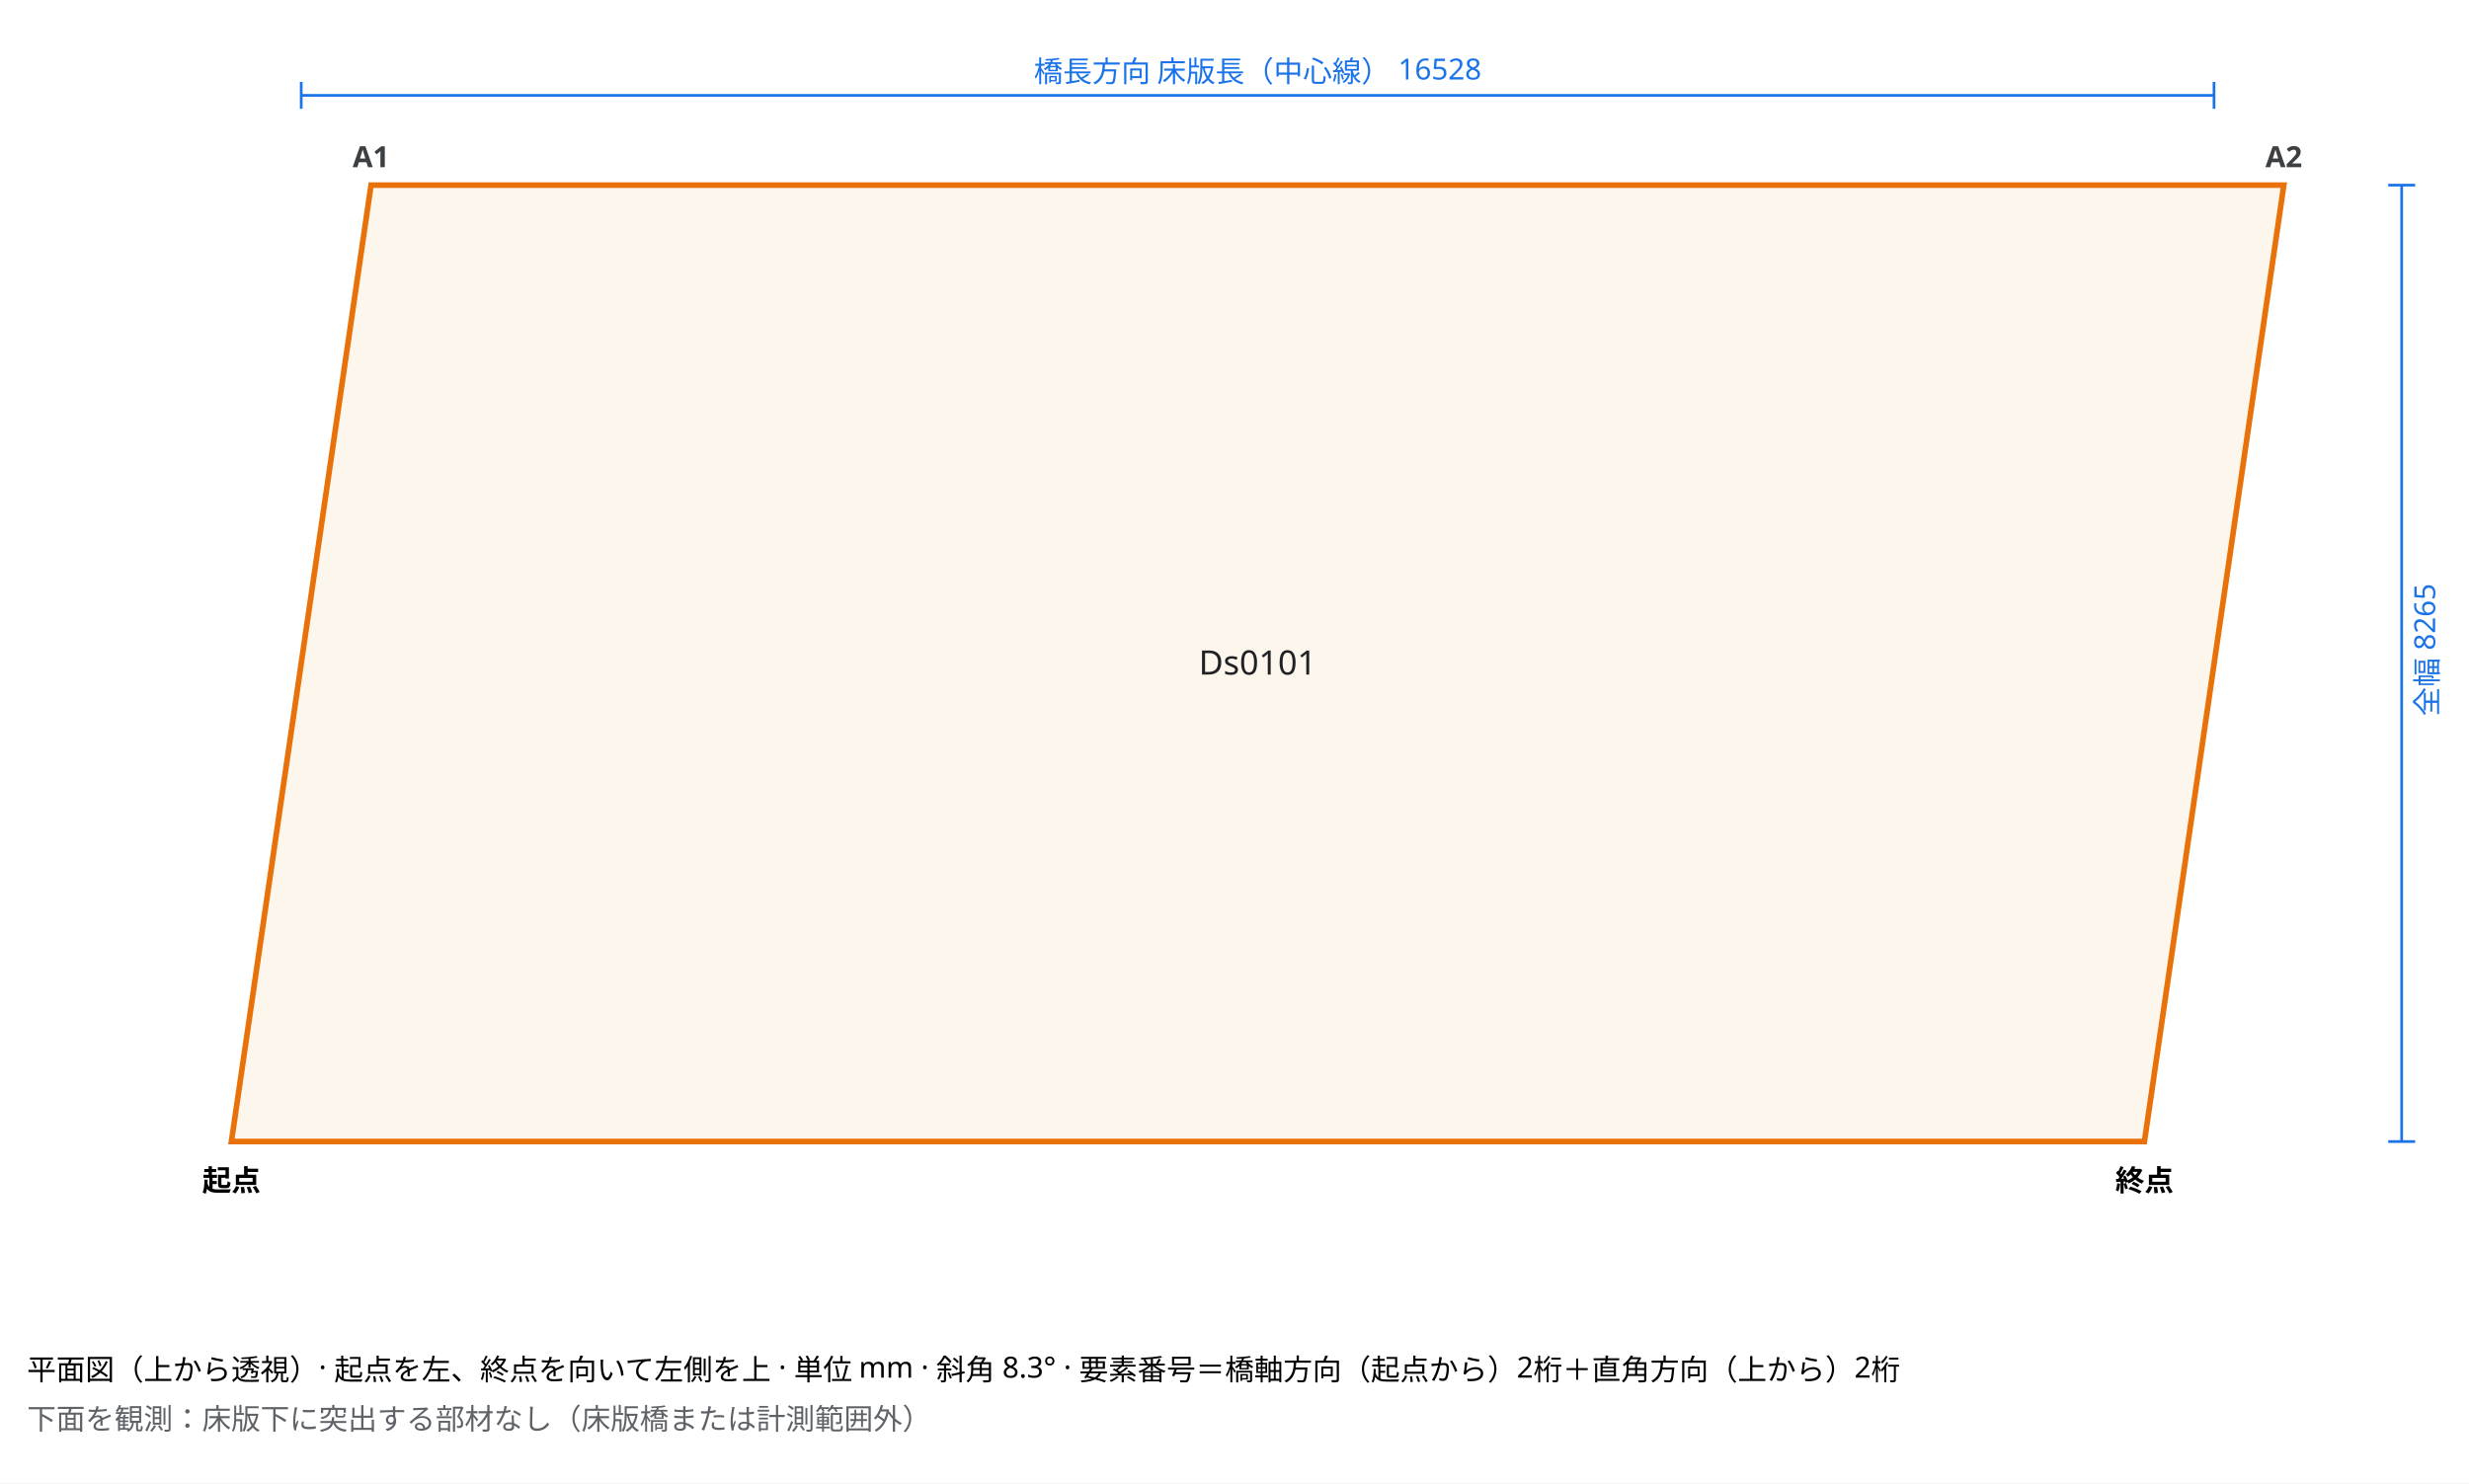
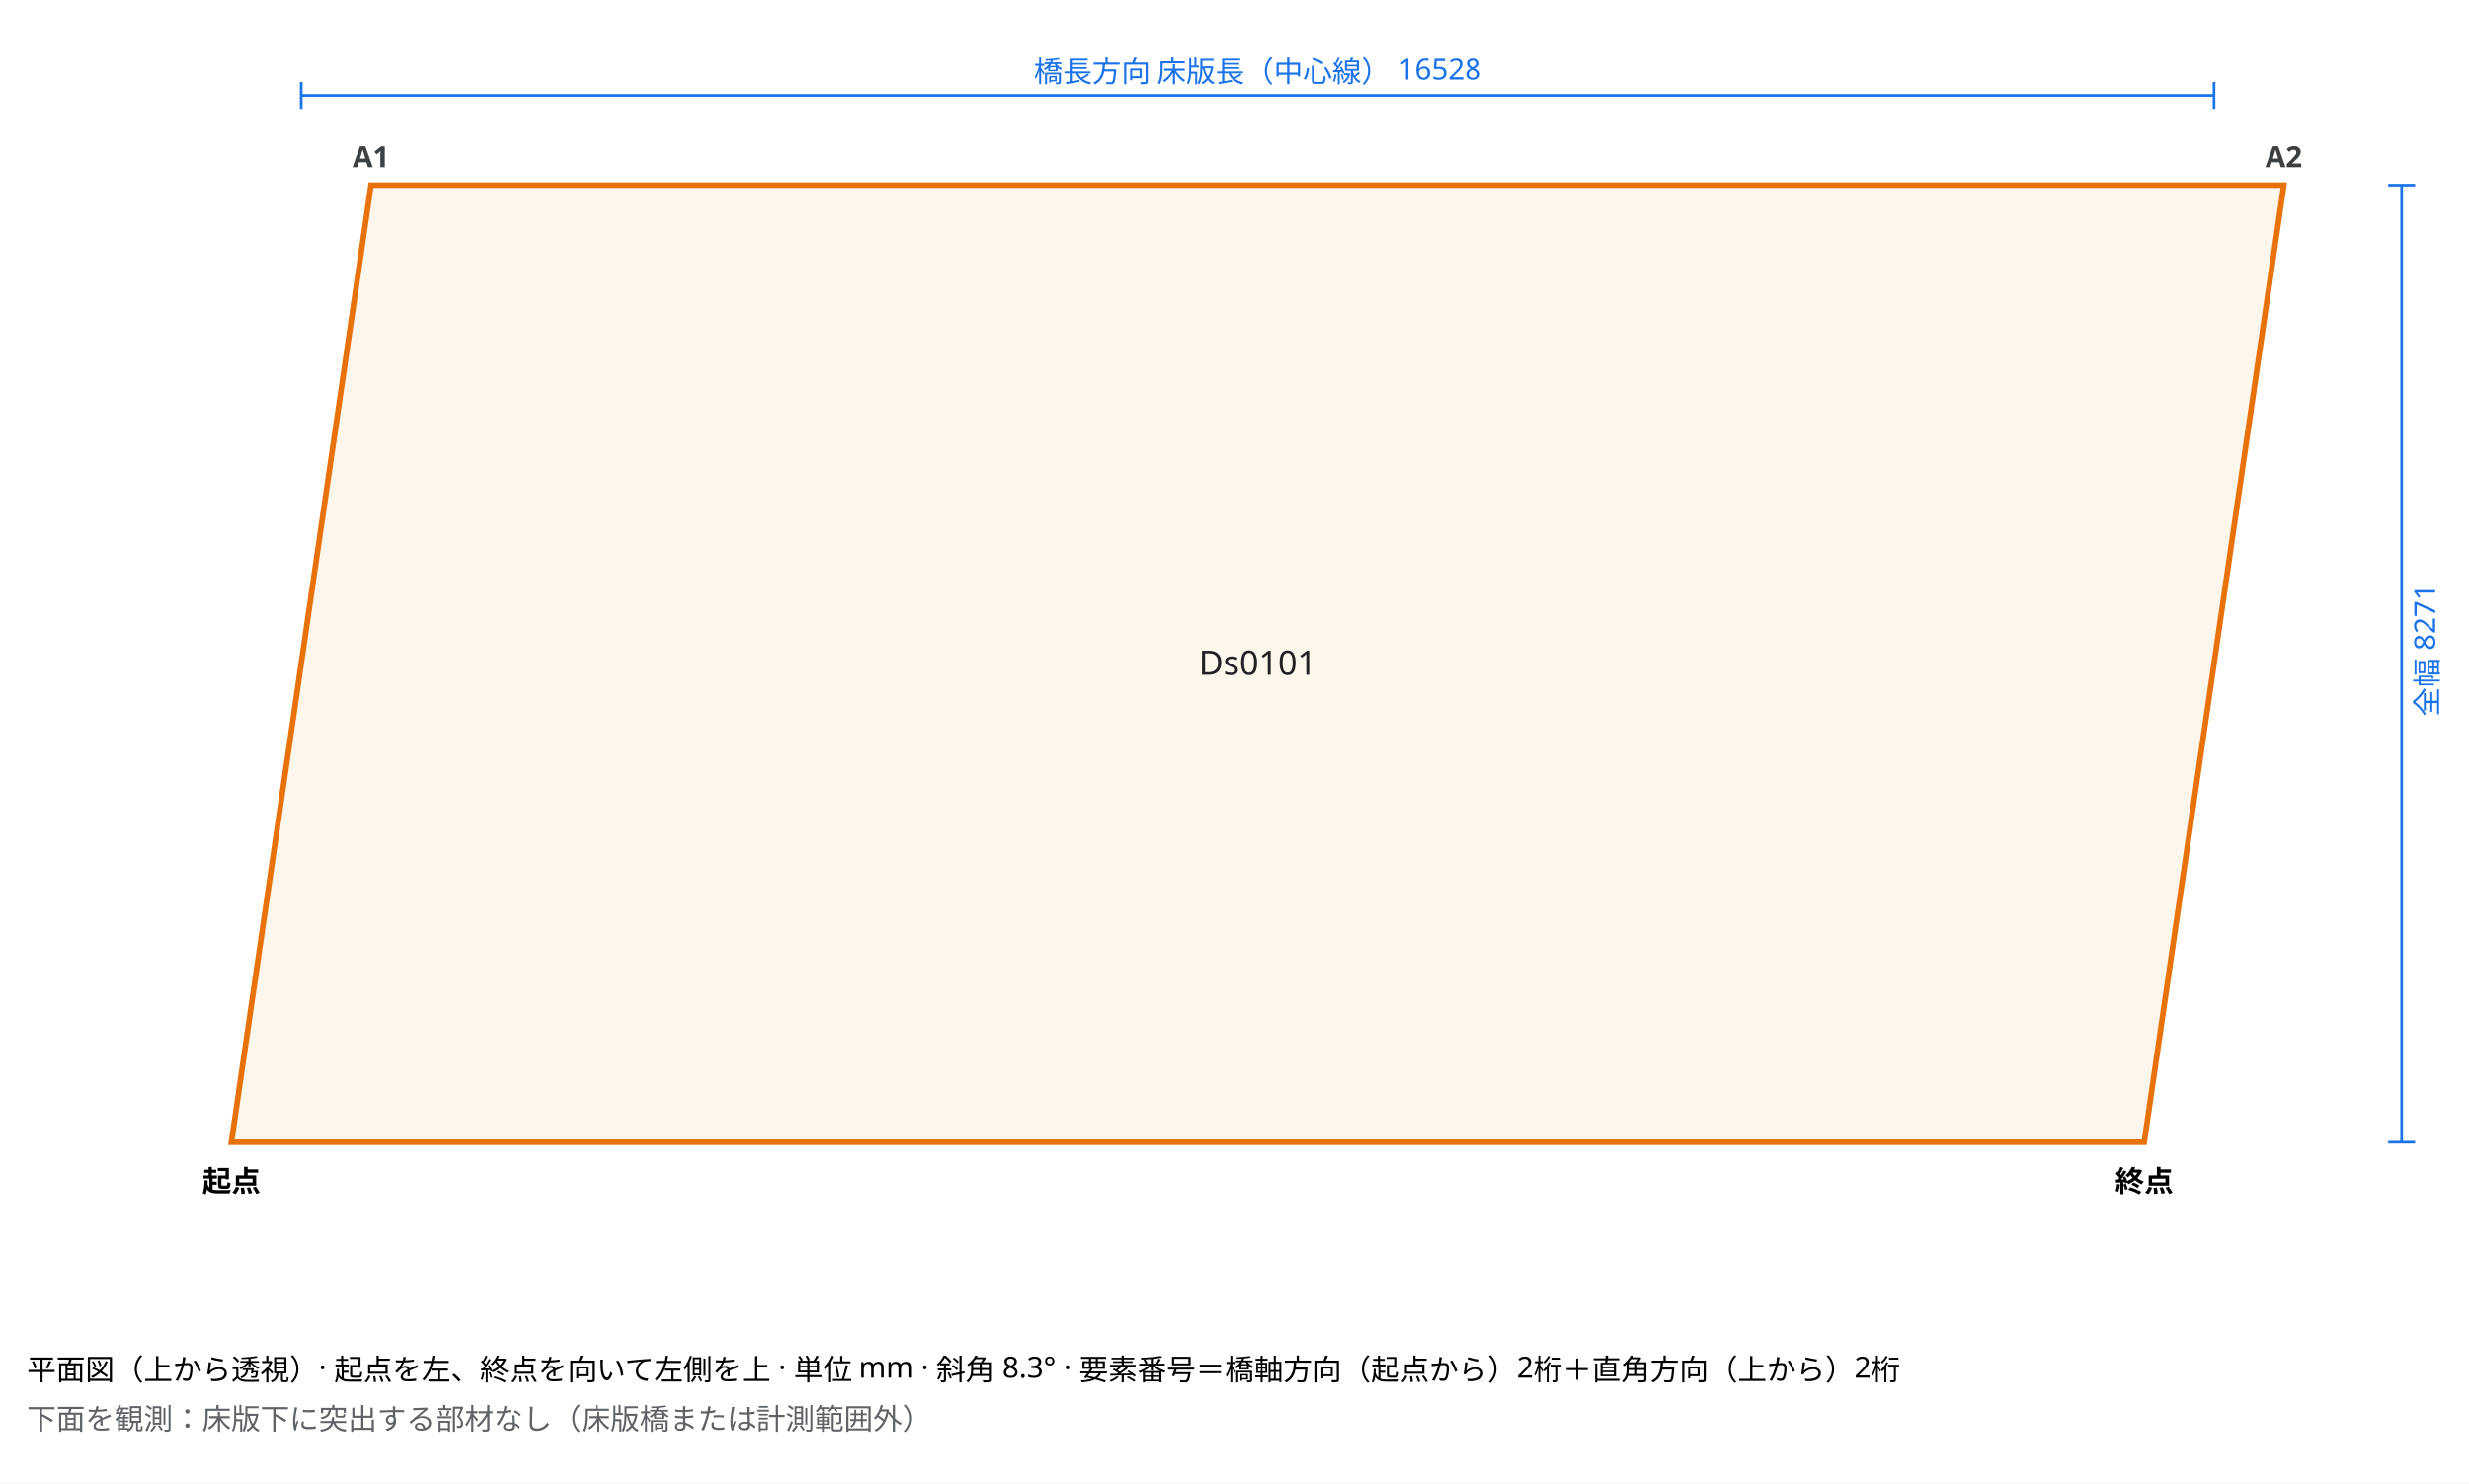
<svg xmlns="http://www.w3.org/2000/svg" viewBox="0 0 1100 661" font-family="sans-serif" font-size="13">
  <defs>
    <marker id="t" viewBox="0 0 2 10" refX="1" refY="5" markerWidth="2" markerHeight="10" orient="auto">
      <path d="M1 0V10" stroke="#1a73e8" />
    </marker>
  </defs>
  <rect width="100%" height="100%" fill="white" />
-   <polygon points="165.3,82.5 1017.5,82.5 955.4,508.7 103.1,508.7" fill="#fdf6ec" stroke="#e8710a" stroke-width="2.5" />
+   <polygon points="165.3,82.5 1017.5,82.5 955.3,509.0 103.1,509.0" fill="#fdf6ec" stroke="#e8710a" stroke-width="2.5" />
  <text x="165.3" y="74.5" text-anchor="middle" font-weight="bold" fill="#3c4043">A1</text>
  <text x="1017.5" y="74.5" text-anchor="middle" font-weight="bold" fill="#3c4043">A2</text>
-   <text x="560.3" y="300.6" text-anchor="middle" font-size="15" fill="#202124">Ds0101</text>
+   <text x="560.3" y="300.7" text-anchor="middle" font-size="15" fill="#202124">Ds0101</text>
  <line x1="134.2" y1="42.5" x2="986.4" y2="42.5" stroke="#1a73e8" stroke-width="1.2" marker-start="url(#t)" marker-end="url(#t)" />
  <text x="560.3" y="36.5" text-anchor="middle" fill="#1a73e8">橋長方向 床版長（中心線） 16528</text>
-   <line x1="1070.0" y1="82.5" x2="1070.0" y2="508.7" stroke="#1a73e8" stroke-width="1.2" marker-start="url(#t)" marker-end="url(#t)" />
-   <text x="1086.0" y="289.6" text-anchor="middle" fill="#1a73e8" transform="rotate(-90 1086.0 289.6)">全幅 8265</text>
-   <text x="103.1" y="530.7" text-anchor="middle" font-weight="bold">起点</text>
-   <text x="955.4" y="530.7" text-anchor="middle" font-weight="bold">終点</text>
+   <line x1="1070.0" y1="82.5" x2="1070.0" y2="509.0" stroke="#1a73e8" stroke-width="1.2" marker-start="url(#t)" marker-end="url(#t)" />
+   <text x="1086.0" y="289.7" text-anchor="middle" fill="#1a73e8" transform="rotate(-90 1086.0 289.7)">全幅 8271</text>
+   <text x="103.1" y="531.0" text-anchor="middle" font-weight="bold">起点</text>
+   <text x="955.3" y="531.0" text-anchor="middle" font-weight="bold">終点</text>
  <text x="12" y="615">平面図（上から透視）· 起点を左、終点を向いて左側を上 · 単位 mm · 斜角 8.3° · 要素番号＝橋軸方向（起点から）2桁＋直角方向（上から）2桁</text>
  <text x="12" y="637" fill="#5f6368">下面を観測：床版下に突出する部材なし（床版橋または計測範囲外）</text>
</svg>
